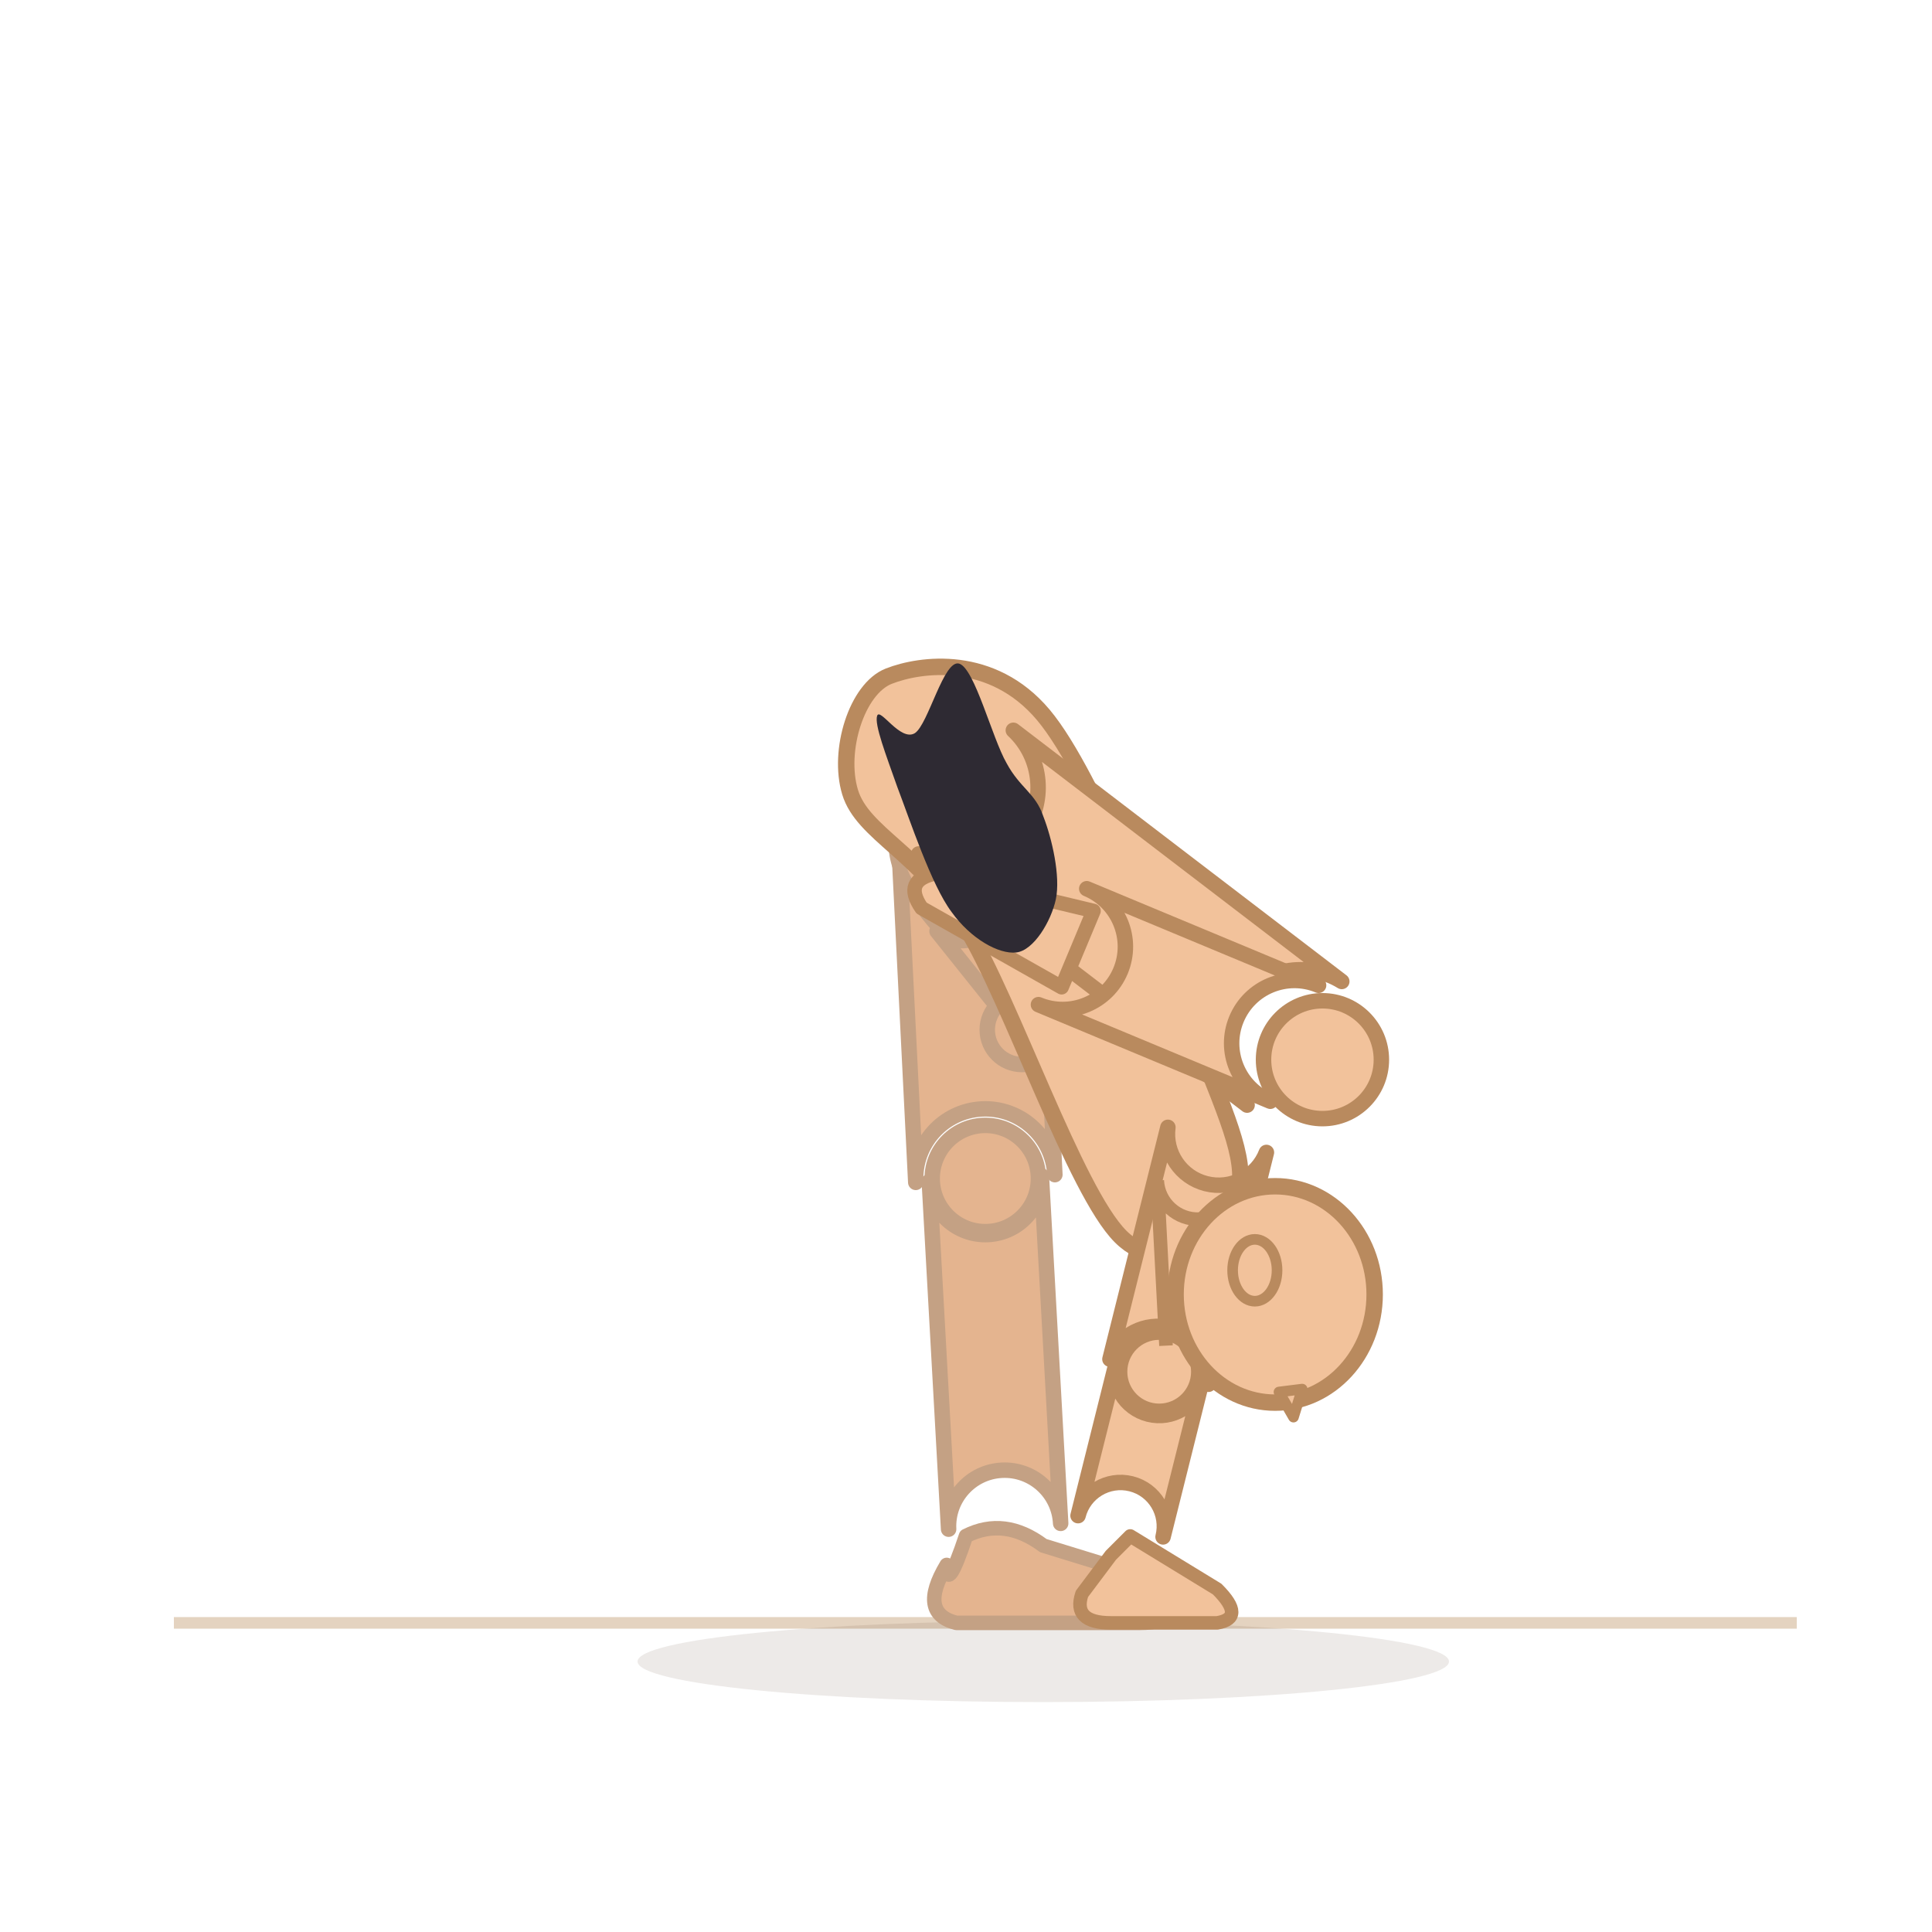
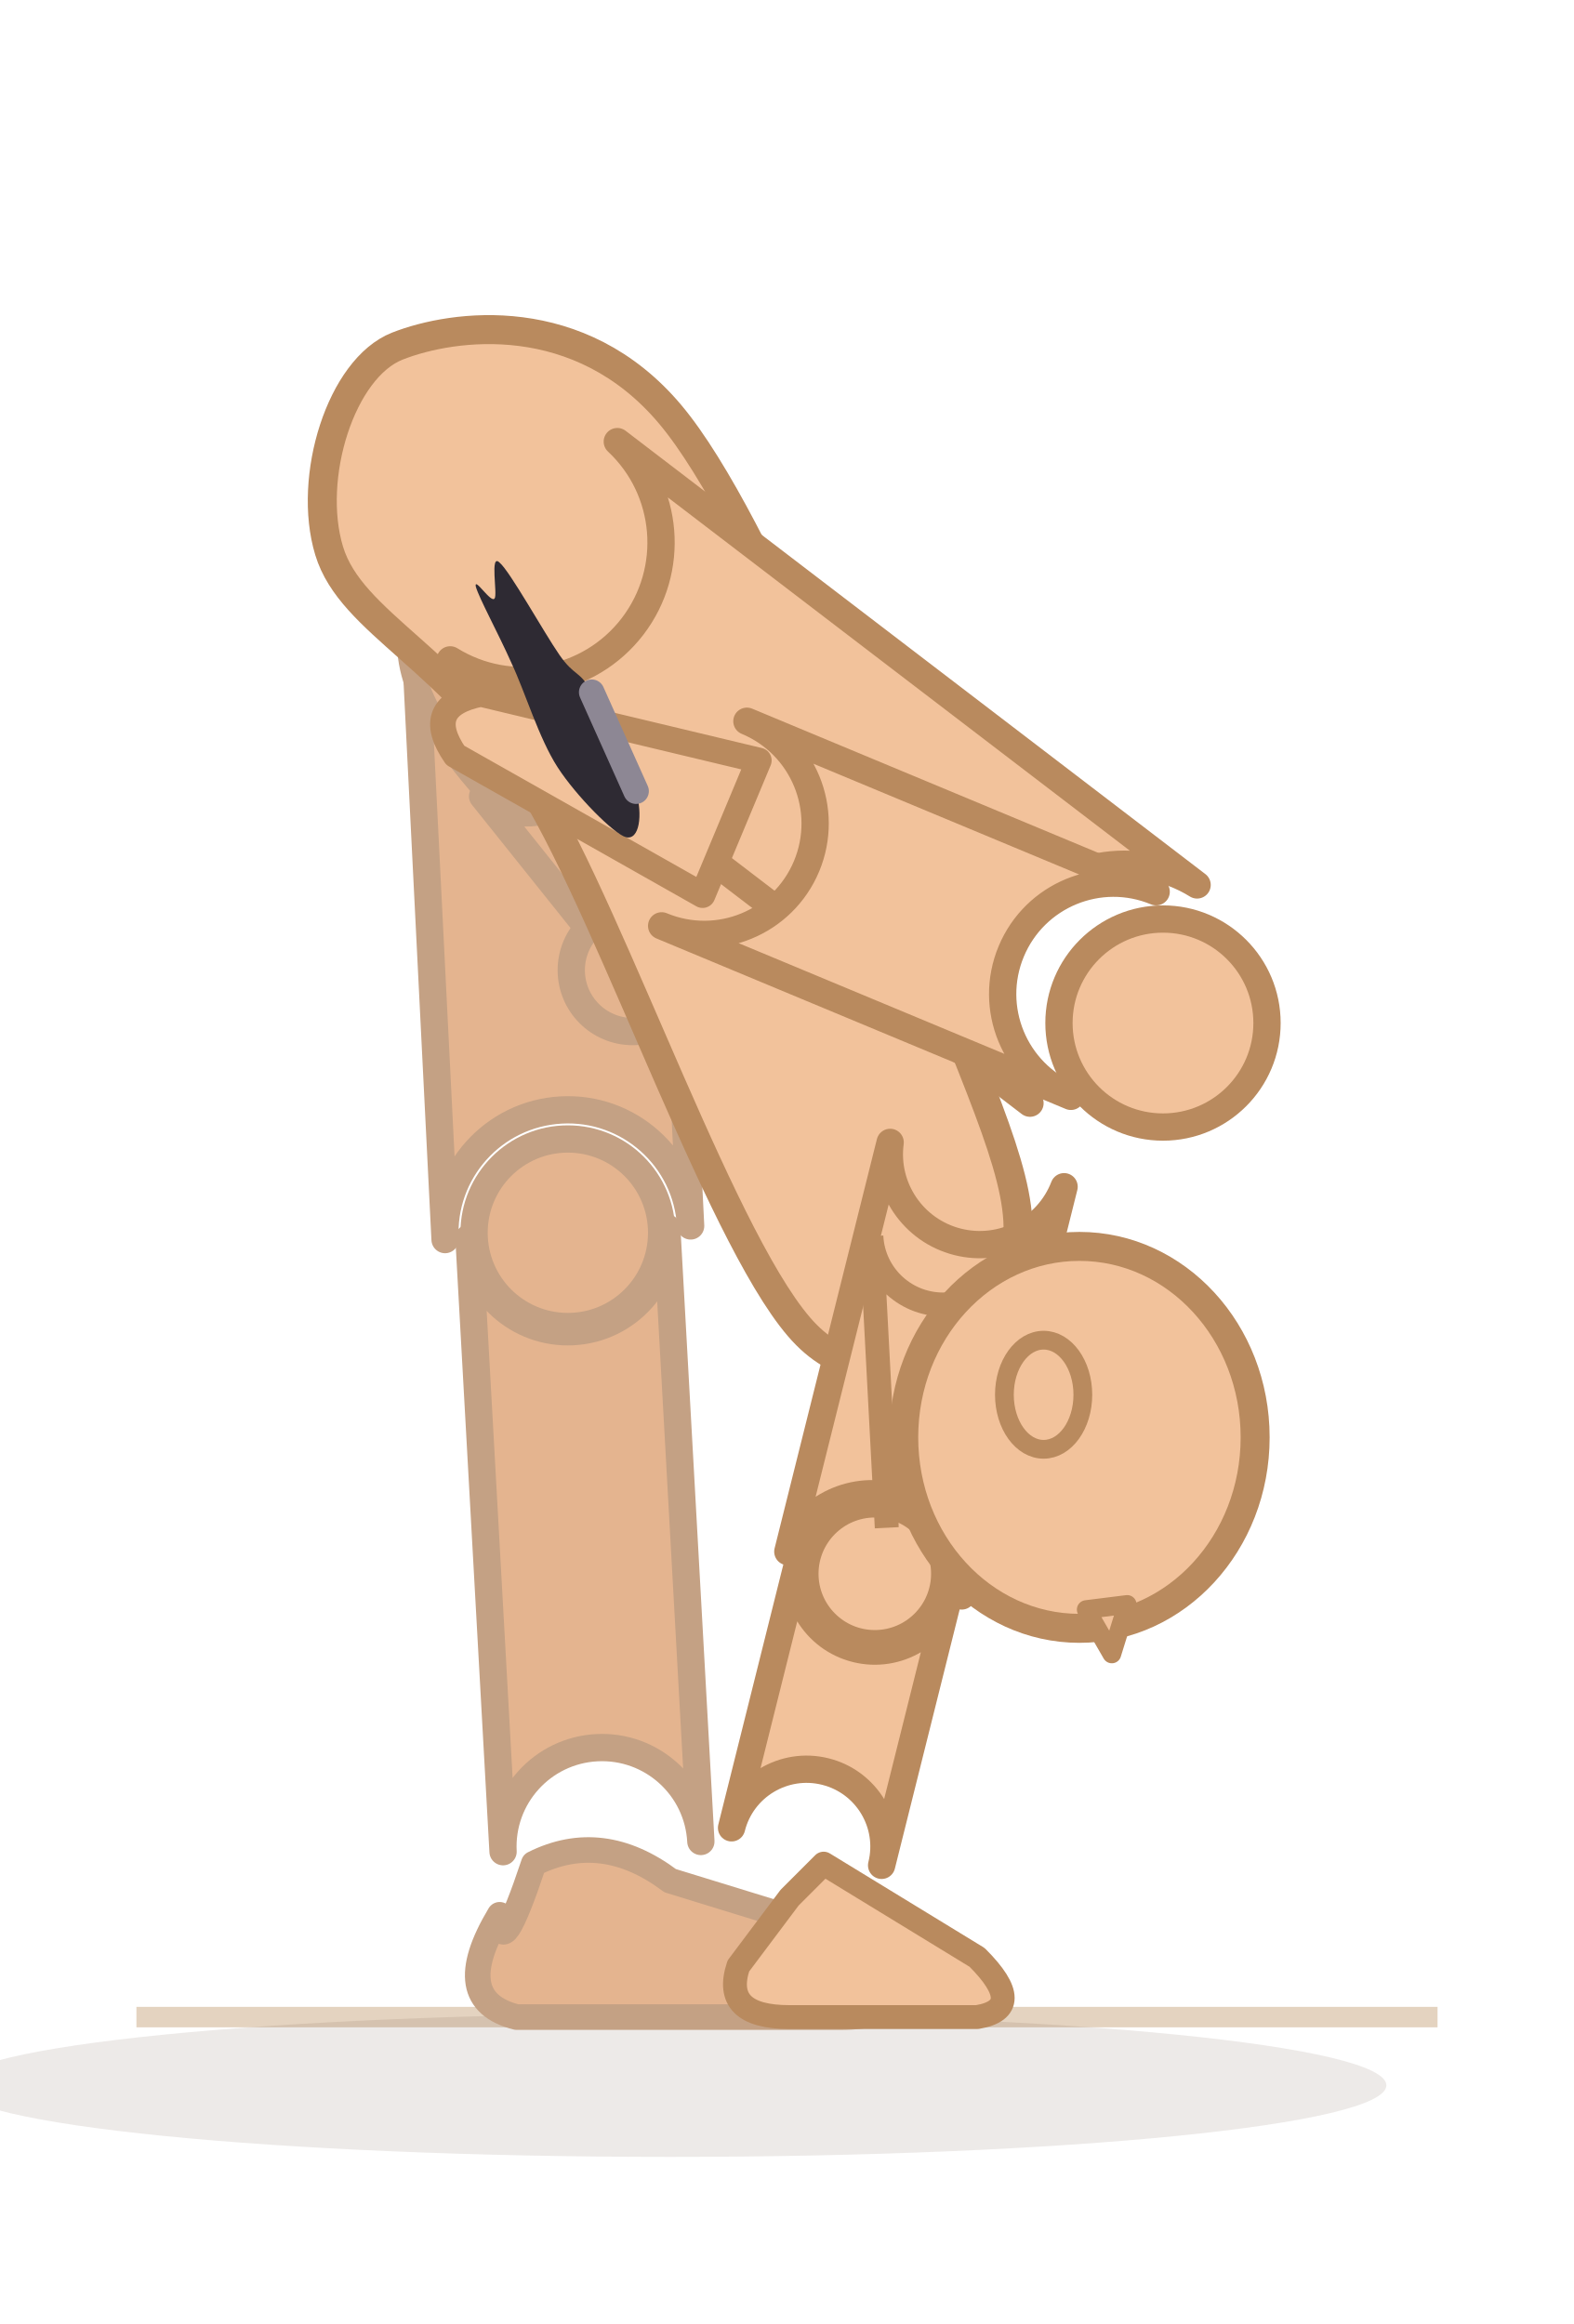
- <svg xmlns="http://www.w3.org/2000/svg" viewBox="0 0 200 200">
-   <line x1="18" y1="168" x2="186" y2="168" stroke="#e4d3c0" stroke-width="1.2" />
+ <svg xmlns="http://www.w3.org/2000/svg" viewBox="68.7 49.7 92.3 136.3">
+   <line x1="76.7" y1="168" x2="153" y2="168" stroke="#e4d3c0" stroke-width="1.2" />
  <ellipse cx="108" cy="172" rx="42" ry="4.2" fill="rgba(70,48,28,0.10)" />
  <path d="M 92.8,82.4 L 94.8,122.4 A 7.2 7.2 0 0 1 109.2,121.6 L 107.2,81.6 A 7.2 7.2 0 0 1 92.8,82.4 Z" fill="#e4b48f" stroke="#c4a184" stroke-width="1.6" stroke-linejoin="round" />
  <path d="M 96.2,122.3 L 98.2,158.3 A 5.8 5.8 0 0 1 109.8,157.7 L 107.8,121.7 A 5.8 5.8 0 0 1 96.2,122.3 Z" fill="#e4b48f" stroke="#c4a184" stroke-width="1.6" stroke-linejoin="round" />
  <circle cx="102" cy="122" r="5.5" fill="#e4b48f" stroke="#c4a184" stroke-width="1.6" />
  <path d="M 98,162 Q 95,167 99,168 L 118,168 Q 123,168 121,164 L 108,160 Q 104,157 100,159 Q 98,165 98,162 Z" fill="#e4b48f" stroke="#c4a184" stroke-width="1.5" stroke-linejoin="round" />
  <path d="M 124.3,108 L 110.3,100 A 4.6 4.6 0 0 1 105.7,108 L 119.7,116 A 4.6 4.6 0 0 1 124.3,108 Z" fill="#e4b48f" stroke="#c4a184" stroke-width="1.6" stroke-linejoin="round" />
  <path d="M 111,101.6 L 103,91.6 A 3.9 3.9 0 0 1 97,96.4 L 105,106.4 A 3.9 3.9 0 0 1 111,101.6 Z" fill="#e4b48f" stroke="#c4a184" stroke-width="1.6" stroke-linejoin="round" />
  <circle cx="105.8" cy="106.6" r="3.6" fill="#e4b48f" stroke="#c4a184" stroke-width="1.6" />
  <path d="M 103.1,91.5 Q 98.3,83.8 93.1,85.4 Q 91.3,89.5 97.3,96.2 Z" fill="#e4b48f" stroke="#c4a184" stroke-width="1.4" stroke-linejoin="round" />
  <path d="M 92,70 C 95.3,68.7 102.7,67.7 108,74 C 113.3,80.3 120.7,99.7 124,108 C 127.3,116.3 129.3,120.7 128,124 C 126.7,127.3 120.7,132.7 116,128 C 111.3,123.3 104.7,103.7 100,96 C 95.3,88.3 89.3,86.3 88,82 C 86.7,77.7 88.7,71.3 92,70 Z" fill="#f2c29b" stroke="#b98a5e" stroke-width="1.7" stroke-linejoin="round" />
  <path d="M 95.1,88.4 L 129.1,114.4 A 8.1 8.1 0 0 1 138.9,101.6 L 104.9,75.6 A 8.1 8.1 0 0 1 95.1,88.4 Z" fill="#f2c29b" stroke="#b98a5e" stroke-width="1.6" stroke-linejoin="round" />
  <path d="M 136.5,102 L 112.5,92 A 6.5 6.5 0 0 1 107.5,104 L 131.5,114 A 6.5 6.5 0 0 1 136.5,102 Z" fill="#f2c29b" stroke="#b98a5e" stroke-width="1.6" stroke-linejoin="round" />
  <circle cx="136.9" cy="109.7" r="6.1" fill="#f2c29b" stroke="#b98a5e" stroke-width="1.6" />
  <path d="M 113.2,94.3 L 96.9,90.4 Q 93.4,91.1 95.4,94 L 109.9,102.2 Z" fill="#f2c29b" stroke="#b98a5e" stroke-width="1.5" stroke-linejoin="round" />
  <path d="M 120.9,116.7 L 114.9,140.7 A 5.3 5.3 0 0 1 125.1,143.3 L 131.1,119.3 A 5.3 5.3 0 0 1 120.9,116.7 Z" fill="#f2c29b" stroke="#b98a5e" stroke-width="1.6" stroke-linejoin="round" />
  <path d="M 115.6,140.9 L 111.6,156.9 A 4.5 4.5 0 0 1 120.4,159.1 L 124.4,143.1 A 4.5 4.5 0 0 1 115.6,140.9 Z" fill="#f2c29b" stroke="#b98a5e" stroke-width="1.6" stroke-linejoin="round" />
  <circle cx="120" cy="142" r="4.1" fill="#f2c29b" stroke="#b98a5e" stroke-width="1.6" />
  <path d="M 115,161 L 112,165 Q 111,168 115,168 L 126,168 Q 129,167.5 126,164.5 L 117,159 Z" fill="#f2c29b" stroke="#b98a5e" stroke-width="1.4" stroke-linejoin="round" />
  <path d="M 119.8,122.2 L 120.7,139.3 A 4.2 4.2 0 0 1 129.1,138.9 L 128.2,121.8 A 4.2 4.2 0 0 1 119.8,122.2 Z" fill="#f2c29b" stroke="#b98a5e" stroke-width="1.4" />
  <ellipse cx="132" cy="134" rx="10.304" ry="11.2" fill="#f2c29b" stroke="#b98a5e" stroke-width="1.7" />
  <ellipse cx="129.9" cy="131.5" rx="2.3" ry="3.2" fill="#f2c29b" stroke="#b98a5e" stroke-width="1.1" />
  <path d="M 132.4,144.1 L 133.9,146.7 L 134.8,143.8 Z" fill="#f2c29b" stroke="#b98a5e" stroke-width="1.1" stroke-linejoin="round" />
  <g data-shorts="1">
-     <path d="M 108,84.5 C 108.9,86.8 109.8,90.7 109.3,93.1 C 108.8,95.4 107,98.4 105.2,98.6 C 103.4,98.8 100.5,97.2 98.5,94.4 C 96.4,91.6 94.2,84.9 92.9,81.5 C 91.7,78.1 90.5,75 90.8,74.1 C 91.1,73.2 93.2,76.8 94.7,75.9 C 96.1,75 97.7,68.2 99.3,68.7 C 100.9,69.2 102.7,76.4 104.2,79 C 105.6,81.6 107.2,82.1 108,84.5 Z" fill="#2e2a33" />
+     <path d="M 103.4,90.3 C 104.2,91.7 105.7,94.7 106,96.1 C 106.4,97.5 106.2,99 105.4,98.8 C 104.7,98.6 102.5,96.4 101.4,94.7 C 100.3,93 99.5,90.3 98.7,88.6 C 97.9,86.8 96.8,84.8 96.6,84.1 C 96.5,83.5 97.5,85.1 97.7,84.8 C 97.9,84.6 97.4,82.1 98,82.7 C 98.6,83.2 100.6,86.8 101.5,88.1 C 102.4,89.4 102.7,89 103.4,90.3 Z" fill="#2e2a33" />
+     <path d="M 103.4,90.3 L 106,96.1" fill="none" stroke="#8d8794" stroke-width="1.5" stroke-linecap="round" />
  </g>
</svg>
